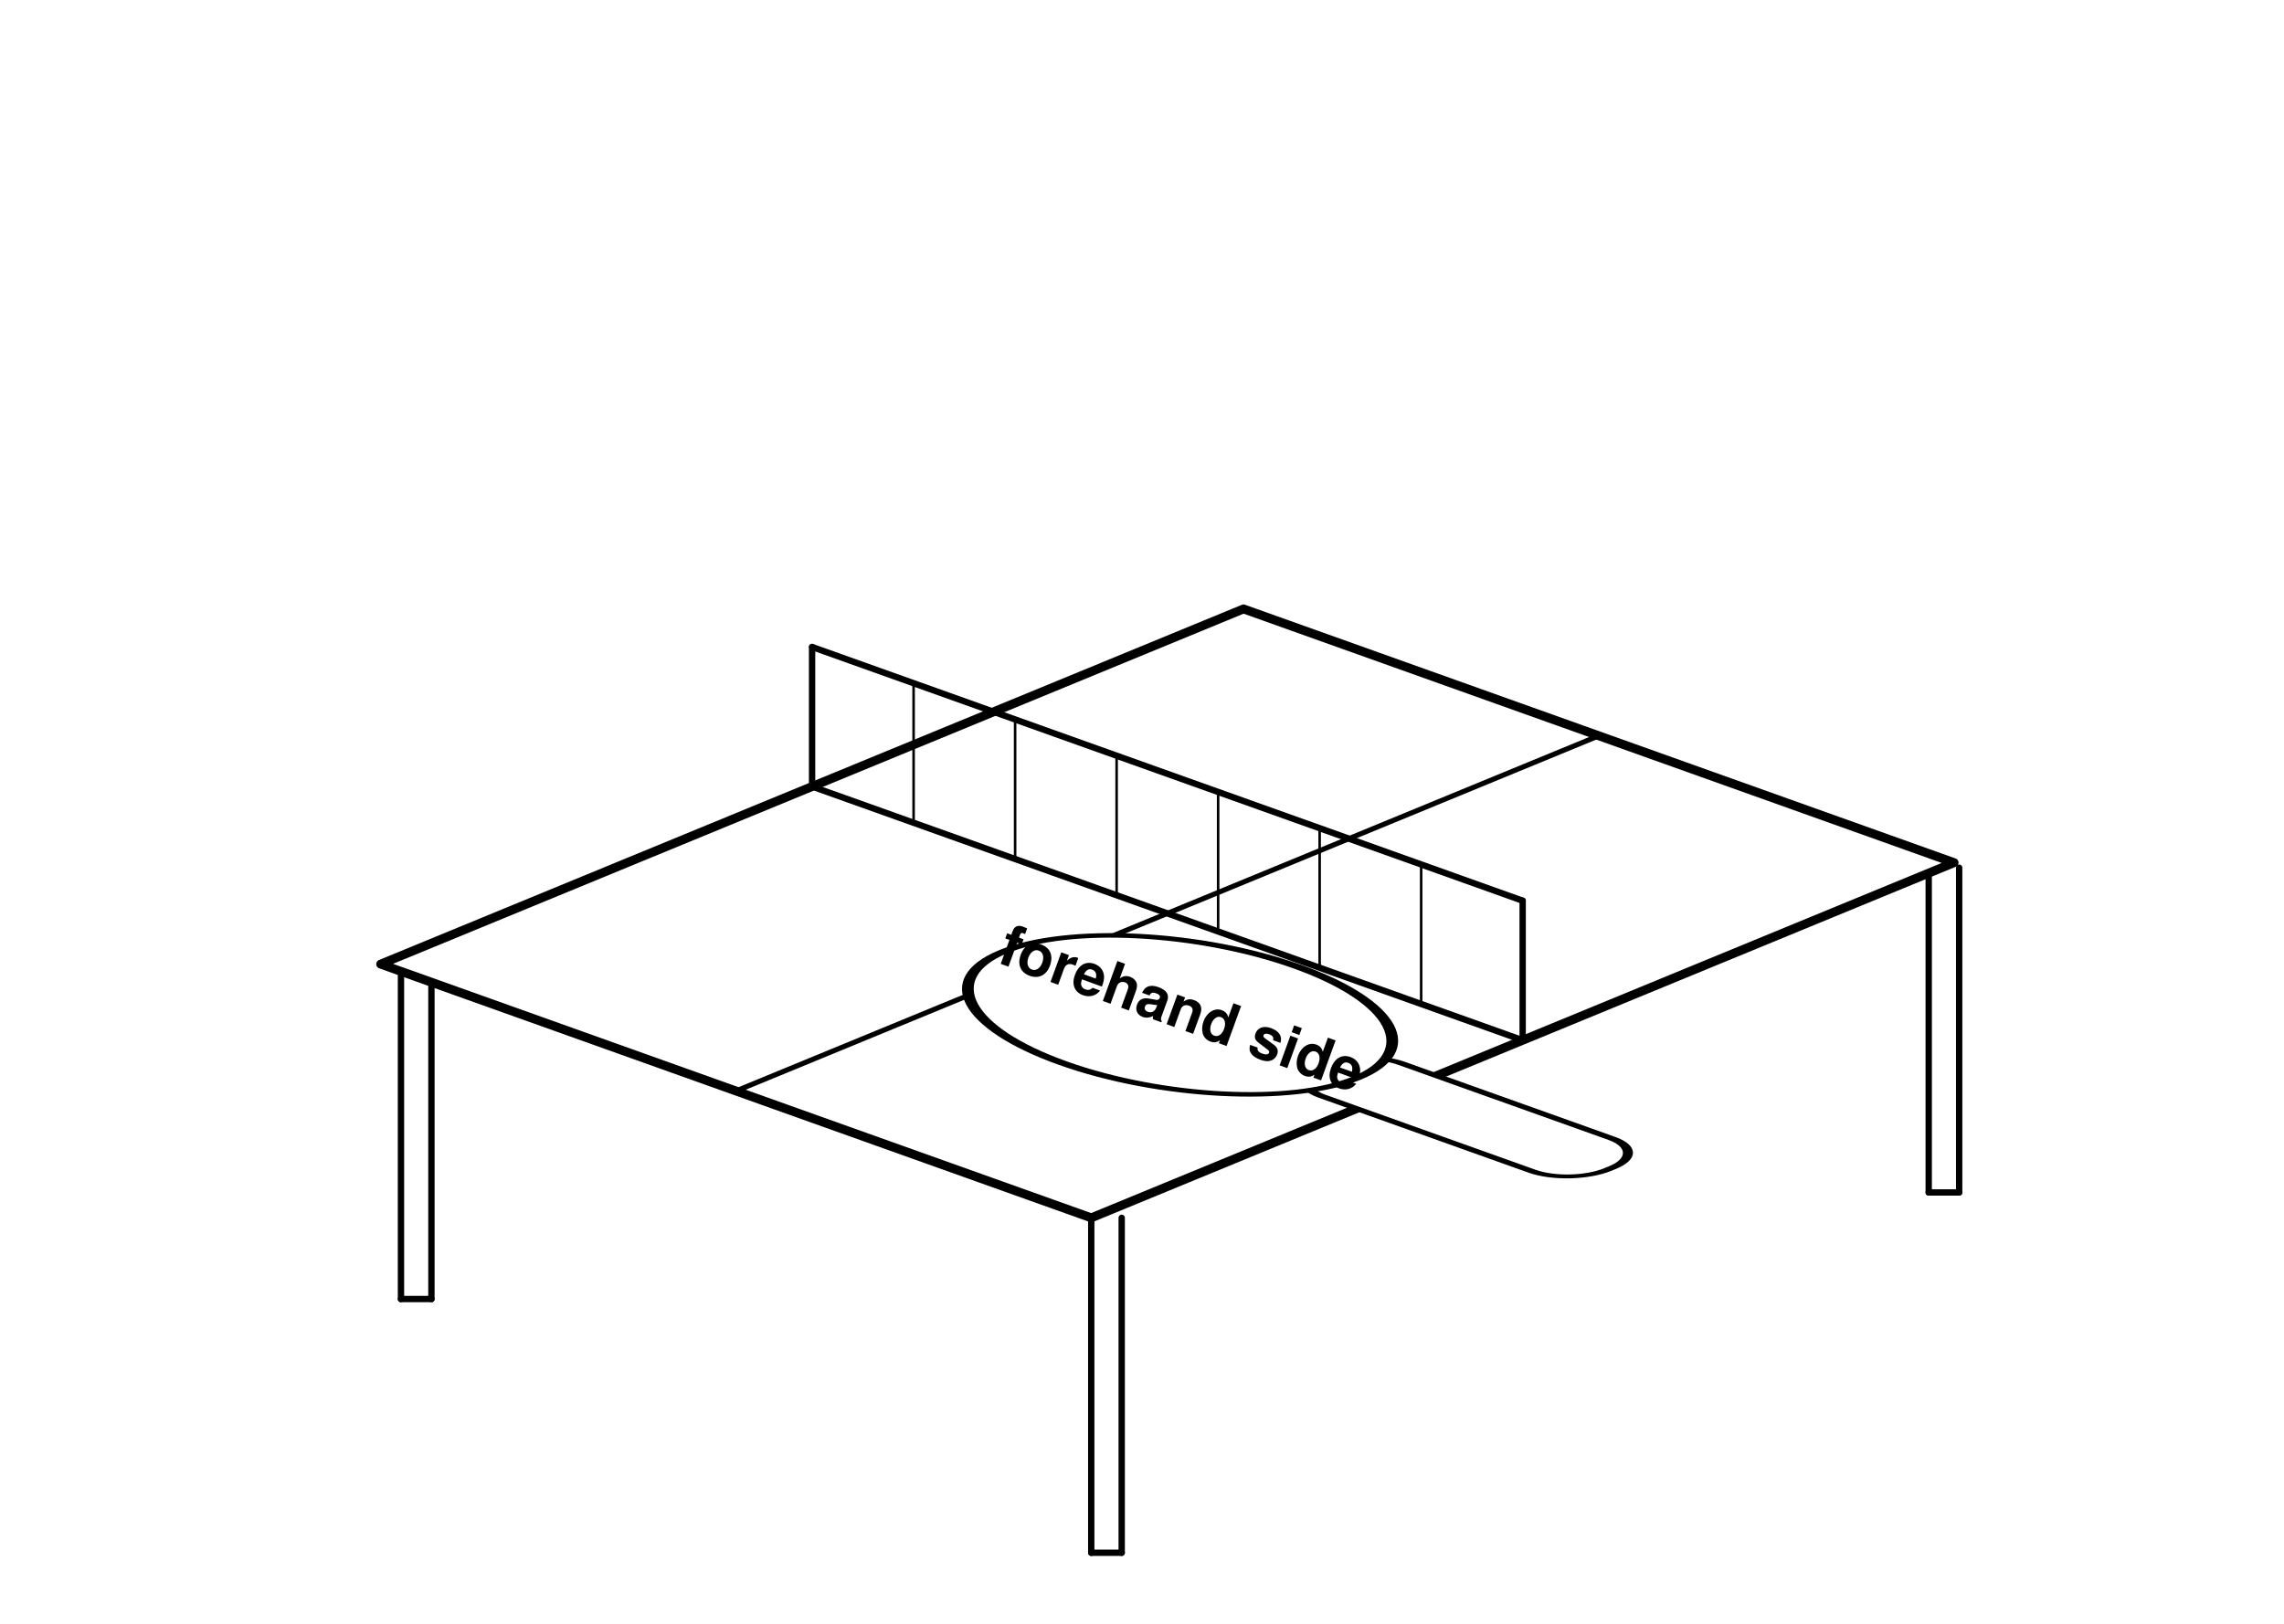
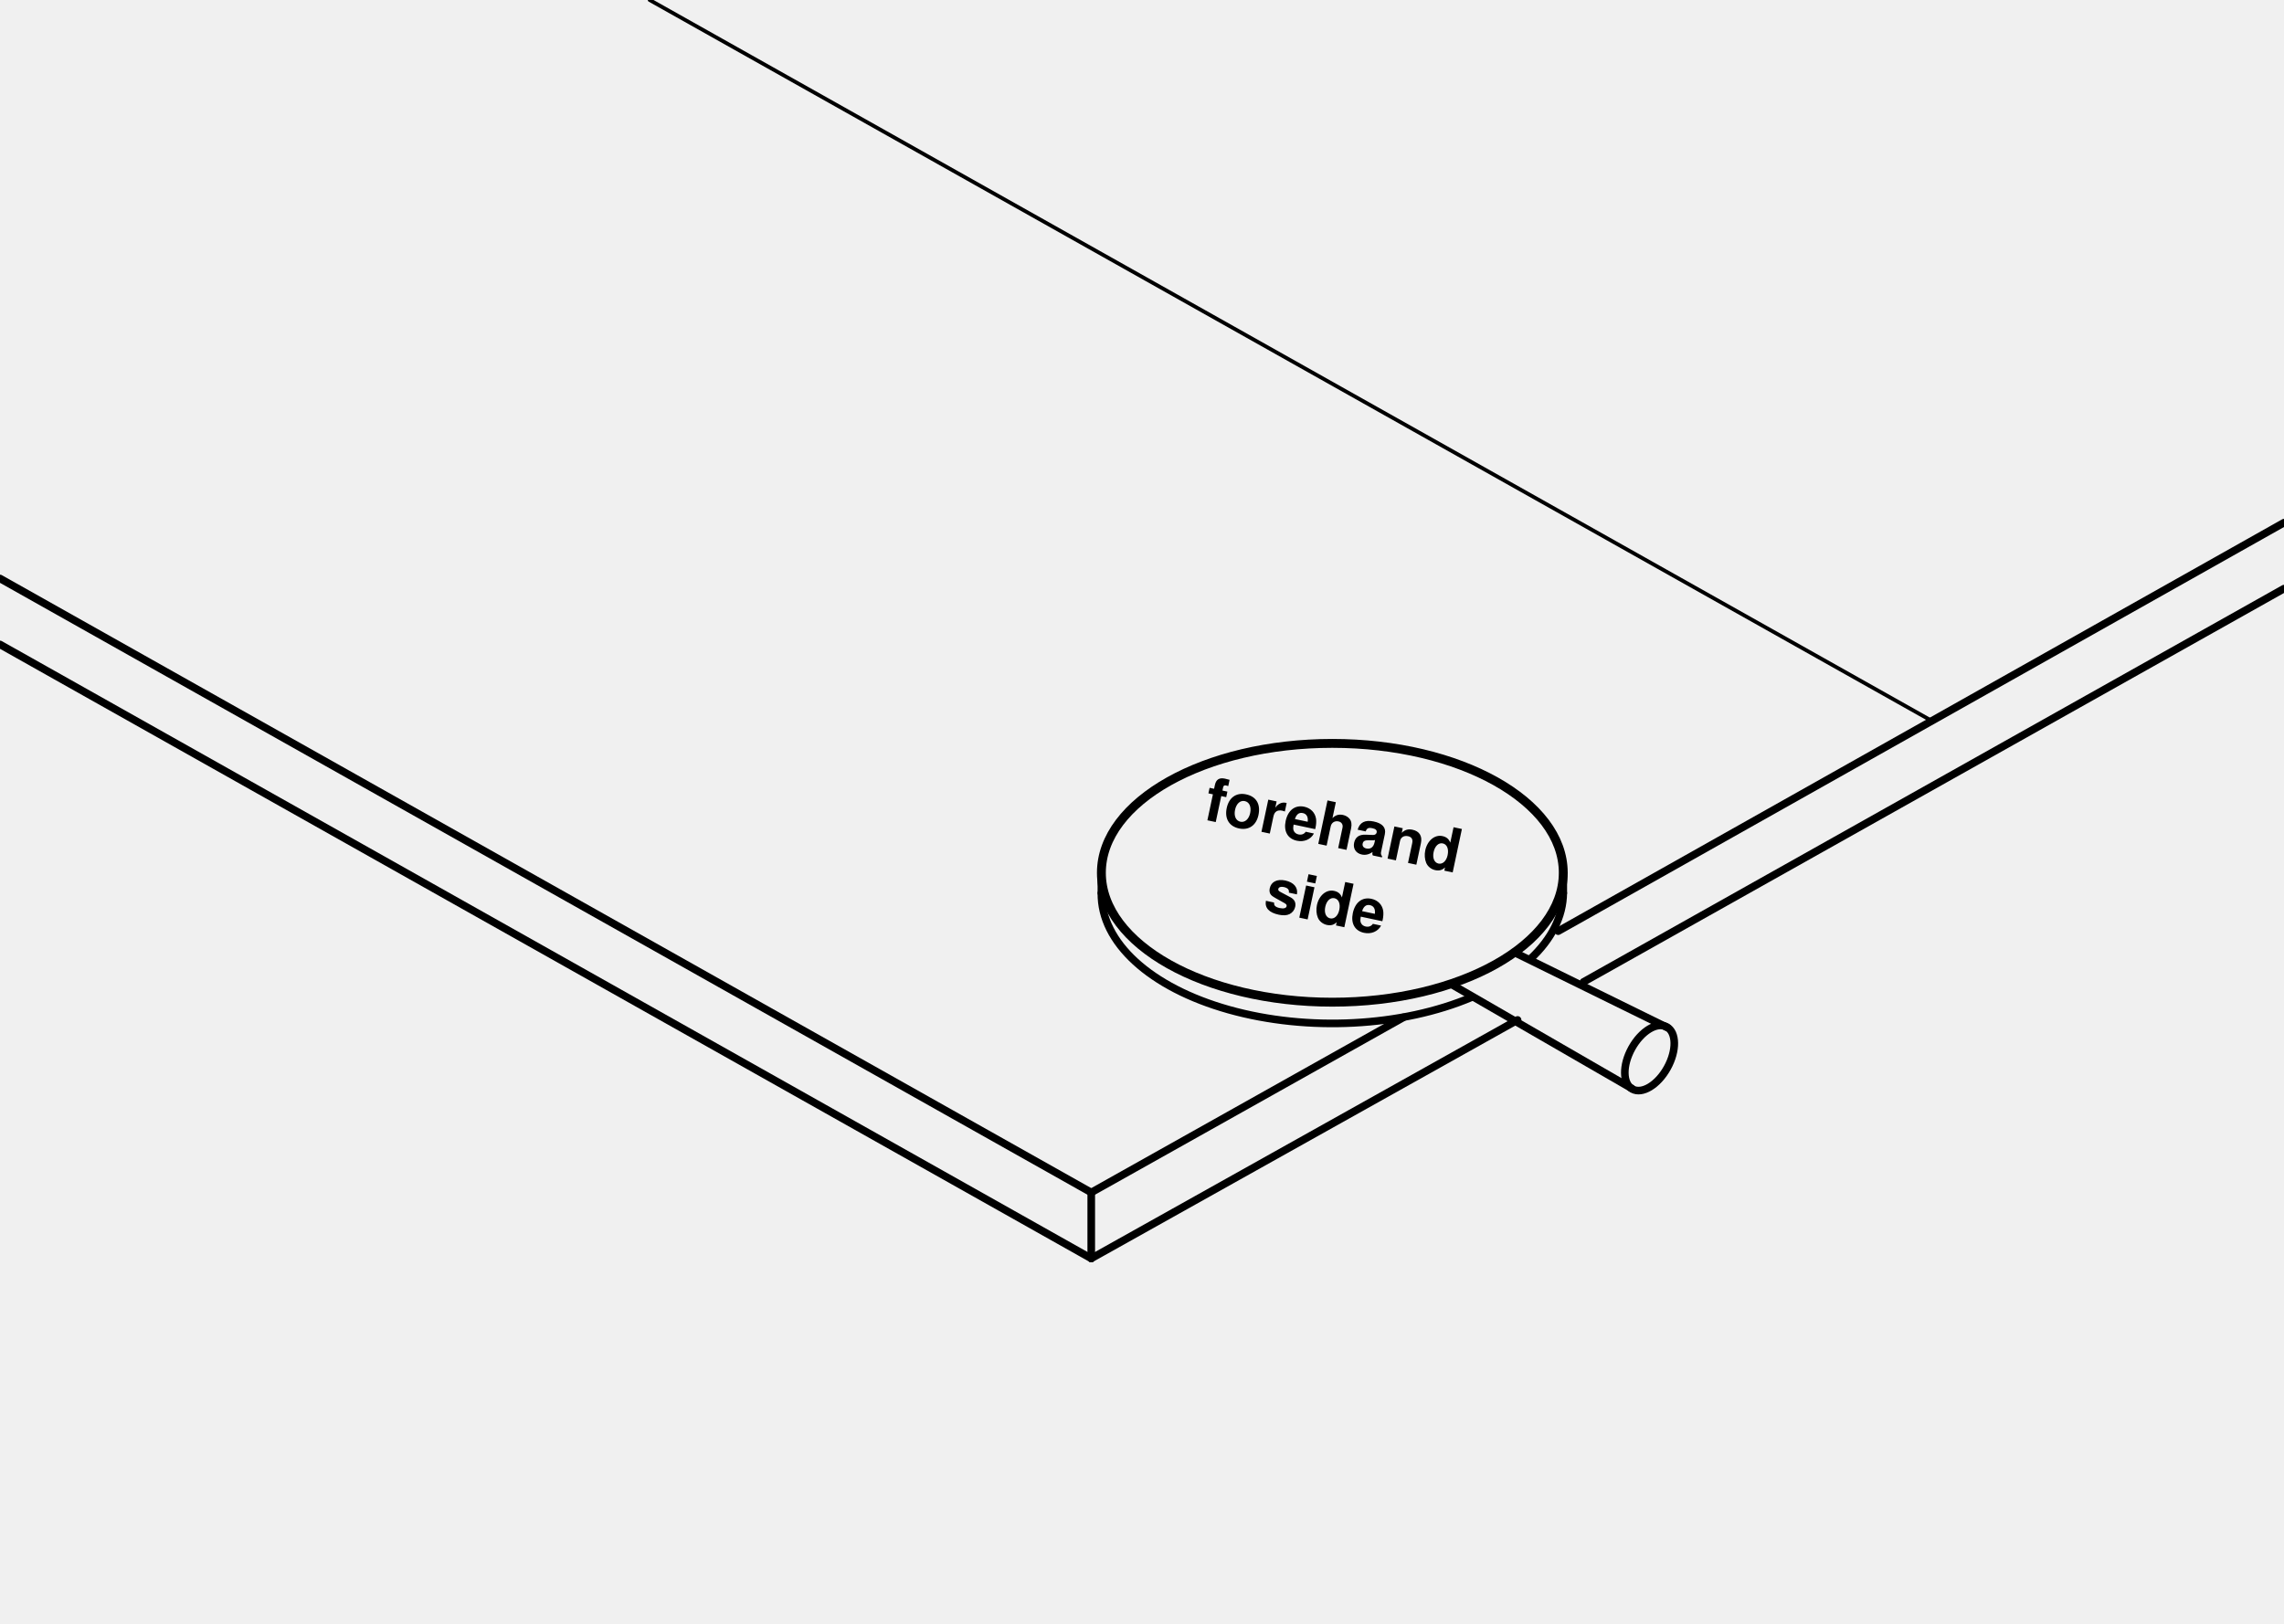
<svg xmlns="http://www.w3.org/2000/svg" viewBox="0 0 900 640" width="900" height="640">
-   <rect x="0" y="0" width="900" height="640" fill="white" />
-   <g fill="none" stroke="black" stroke-width="3" stroke-linecap="round" stroke-linejoin="round">
-     <g stroke-width="2.5">
-       <line x1="158" y1="380" x2="158" y2="512" />
-       <line x1="170" y1="384" x2="170" y2="512" />
-       <line x1="158" y1="512" x2="170" y2="512" />
-       <line x1="430" y1="480" x2="430" y2="612" />
-       <line x1="442" y1="480" x2="442" y2="612" />
-       <line x1="430" y1="612" x2="442" y2="612" />
-       <line x1="760" y1="340" x2="760" y2="470" />
-       <line x1="772" y1="342" x2="772" y2="470" />
-       <line x1="760" y1="470" x2="772" y2="470" />
-     </g>
-     <path d="M150 380 L430 480 L770 340 L490 240 Z" fill="white" stroke-width="3.5" />
-     <line x1="290" y1="430" x2="630" y2="290" stroke-width="2" />
-     <line x1="320" y1="310" x2="600" y2="410" stroke-width="2.5" />
-     <line x1="320" y1="255" x2="600" y2="355" stroke-width="2.5" />
-     <line x1="320" y1="310" x2="320" y2="255" stroke-width="2.5" />
-     <line x1="600" y1="410" x2="600" y2="355" stroke-width="2.5" />
-     <g stroke-width="1">
-       <line x1="360" y1="324" x2="360" y2="269" />
-       <line x1="400" y1="338" x2="400" y2="283" />
-       <line x1="440" y1="353" x2="440" y2="298" />
-       <line x1="480" y1="367" x2="480" y2="312" />
-       <line x1="520" y1="381" x2="520" y2="326" />
-       <line x1="560" y1="396" x2="560" y2="341" />
-     </g>
-     <g transform="matrix(0.9418,0.3364,0.9239,-0.3804,465,400)">
-       <rect x="60" y="-17" width="120" height="34" rx="16" ry="16" fill="white" stroke-width="3" />
-       <ellipse cx="0" cy="0" rx="74" ry="50" fill="white" stroke-width="3.5" />
-     </g>
-     <text transform="rotate(20 465 400)" x="465" y="400" text-anchor="middle" dominant-baseline="central" fill="black" stroke="none" font-family="Helvetica, Arial, sans-serif" font-size="23" font-weight="600">forehand side</text>
+   <g fill="none" stroke="currentColor" stroke-width="3" stroke-linecap="round" stroke-linejoin="round">
+     <path d="M430 470 L553 401" />
+     <path d="M614 367 L900 206" />
+     <path d="M430 470 L0 228" />
+     <path d="M430 470 L430 496" />
+     <path d="M430 496 L598 402" />
+     <path d="M624 387 L900 232" />
+     <path d="M430 496 L0 254" />
+     <path d="M761 284 L256 0" stroke-width="1.5" />
+     <ellipse cx="525" cy="344" rx="91" ry="51" stroke-width="3.5" />
+     <path d="M434 344 L434 352" stroke-width="3" />
+     <path d="M434 352 A91 51 0 0 0 580 393" stroke-width="3" />
+     <path d="M616 344 L616 352" stroke-width="3" />
+     <path d="M616 352 A91 51 0 0 1 603 378" stroke-width="3" />
+     <path d="M598 376 L657 405" stroke-width="3" />
+     <path d="M572 388 L643 429" stroke-width="3" />
+     <ellipse cx="650" cy="417" rx="14" ry="8" transform="rotate(-61 650 417)" stroke-width="3" />
+     <text transform="rotate(12 525 344)" x="525" y="344" text-anchor="middle" fill="currentColor" stroke="none" font-family="Helvetica, Arial, sans-serif" font-size="24" font-weight="600">
+       <tspan x="525" dy="-10">forehand</tspan>
+       <tspan x="525" dy="30">side</tspan>
+     </text>
  </g>
</svg>
